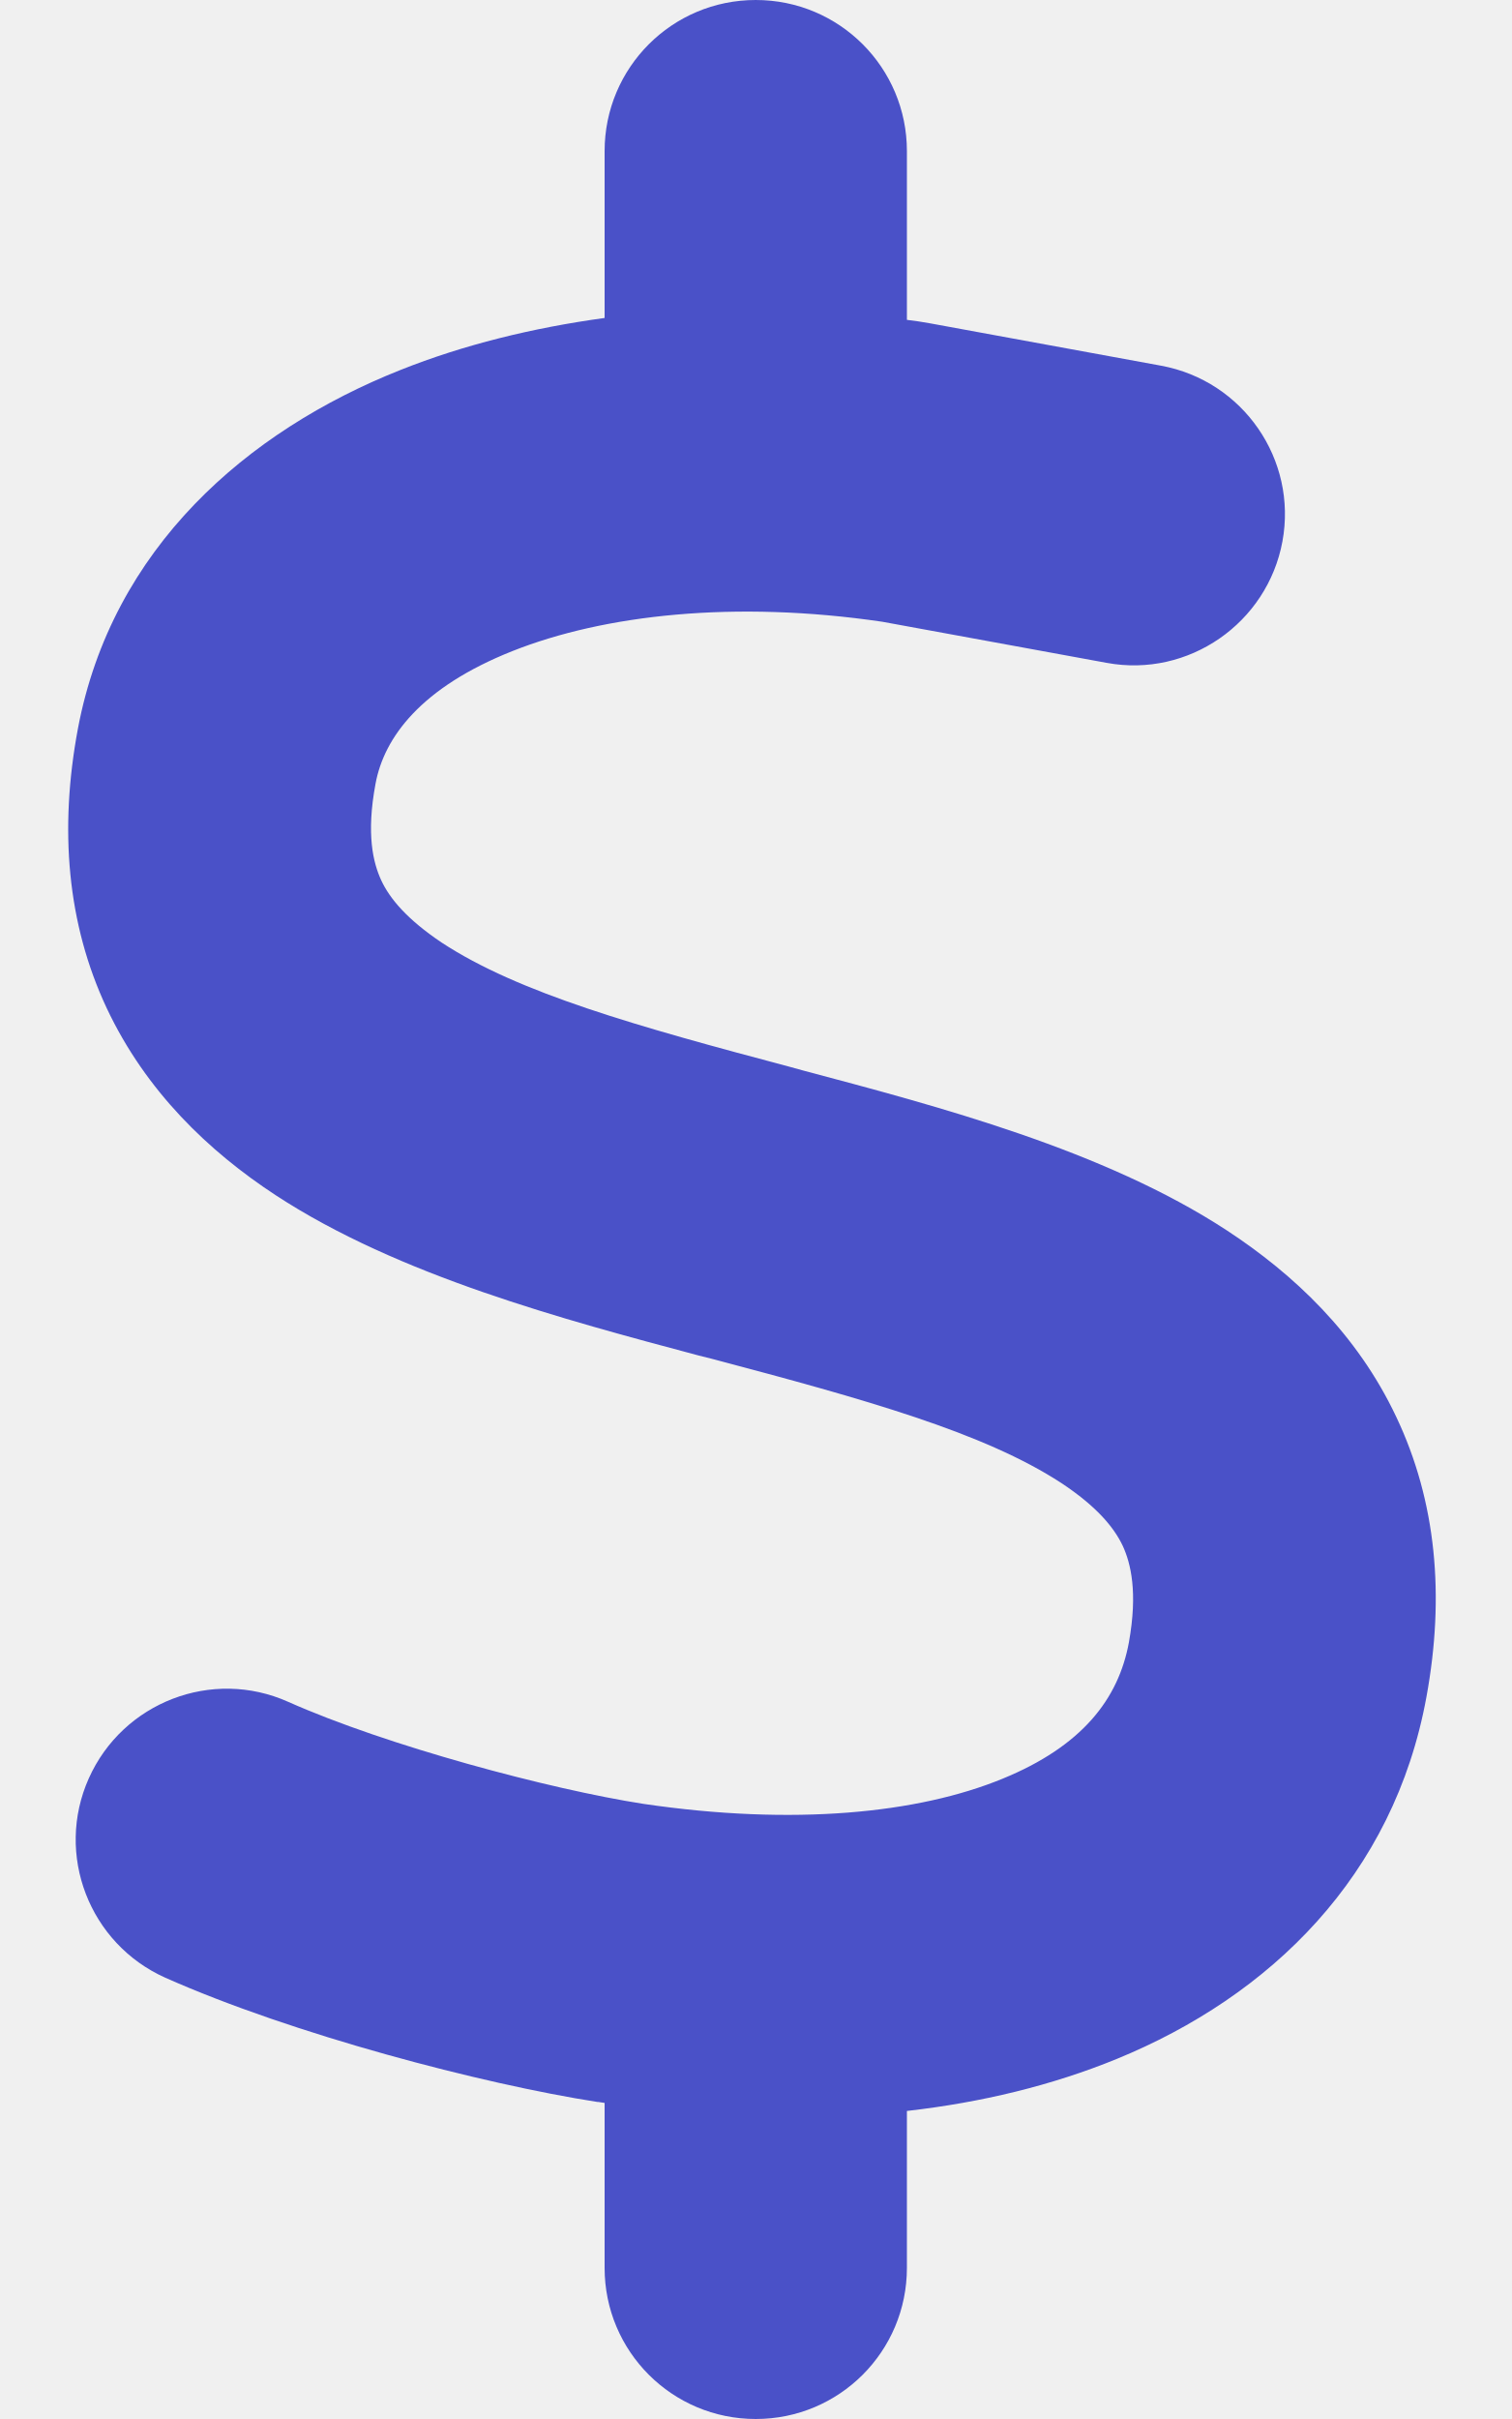
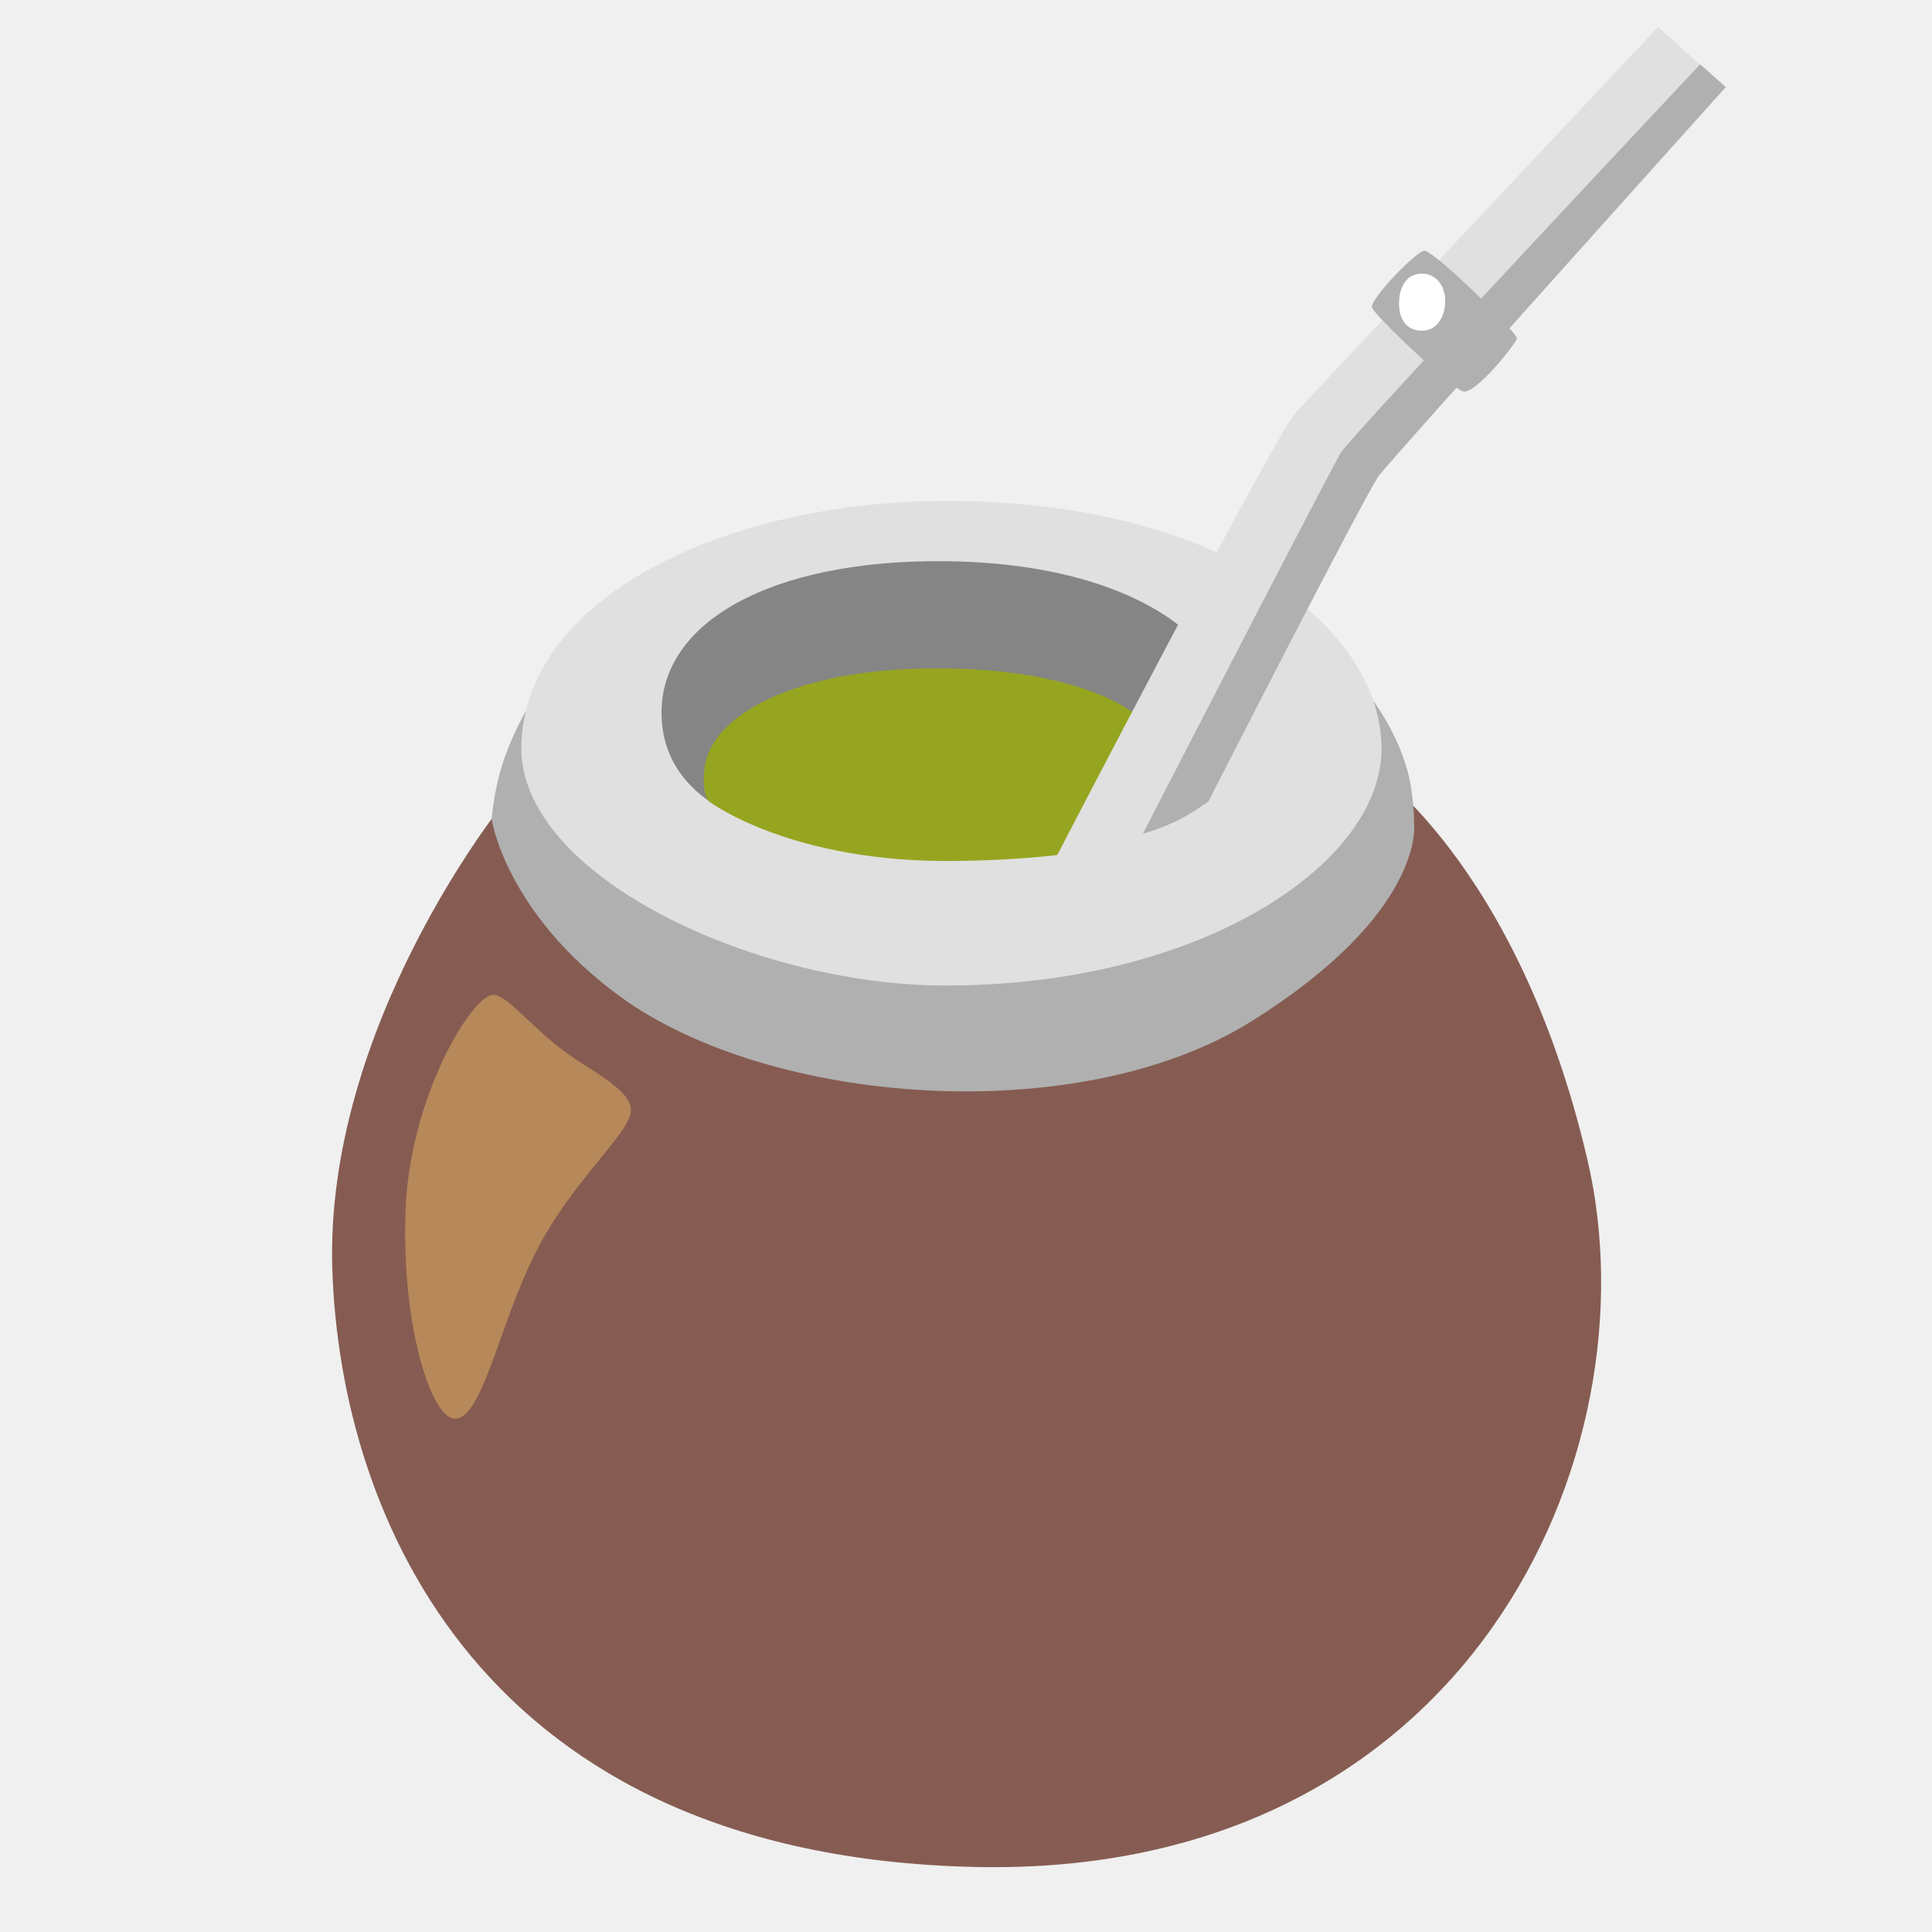
- <svg xmlns="http://www.w3.org/2000/svg" viewBox="0 0 320 512">
+ <svg xmlns="http://www.w3.org/2000/svg" width="1em" height="1em" viewBox="0 0 128 128">
  <g fill="#4A51C8" stroke="none">
-     <path d="M160 0c17.7 0 32 14.3 32 32V67.7c1.6 .2 3.1 .4 4.7 .7c.4 .1 .7 .1 1.1 .2l48 8.8c17.4 3.2 28.9 19.9 25.7 37.2s-19.9 28.9-37.2 25.7l-47.5-8.7c-31.3-4.6-58.9-1.5-78.3 6.2s-27.2 18.3-29 28.1c-2 10.7-.5 16.7 1.2 20.4c1.8 3.9 5.5 8.3 12.8 13.2c16.3 10.7 41.3 17.7 73.7 26.3l2.9 .8c28.6 7.6 63.6 16.8 89.6 33.8c14.2 9.3 27.6 21.9 35.9 39.5c8.5 17.9 10.3 37.9 6.4 59.2c-6.9 38-33.1 63.4-65.6 76.7c-13.7 5.6-28.6 9.2-44.4 11V480c0 17.7-14.3 32-32 32s-32-14.3-32-32V445.1c-.4-.1-.9-.1-1.3-.2l-.2 0 0 0c-24.4-3.8-64.5-14.3-91.5-26.3c-16.1-7.2-23.4-26.1-16.2-42.2s26.1-23.4 42.2-16.2c20.9 9.3 55.3 18.5 75.2 21.6c31.9 4.7 58.2 2 76-5.3c16.9-6.9 24.6-16.9 26.8-28.9c1.9-10.6 .4-16.7-1.3-20.4c-1.9-4-5.6-8.4-13-13.3c-16.4-10.7-41.5-17.7-74-26.3l-2.8-.7 0 0C119.4 279.3 84.4 270 58.4 253c-14.2-9.3-27.5-22-35.8-39.6c-8.4-17.9-10.1-37.9-6.1-59.2C23.7 116 52.3 91.2 84.8 78.3c13.3-5.3 27.9-8.9 43.2-11V32c0-17.7 14.3-32 32-32z" />
+     <path fill="#865c52" d="M33.36 53.21S21.45 67.95 22.02 84.2s9.83 38.74 42.52 39.49c32.69.76 45.2-27.3 40.63-46.86c-4.64-19.87-14.74-26.27-14.74-26.27z" />
+     <path fill="#b0b0b0" d="M32.58 54.3s.08-1.69.73-3.74c.59-1.88 1.7-3.77 1.7-3.77s15.61 10.5 16.22 10.81s18.46 3.79 19.79 3.18c1.33-.62 16-8.51 17.13-8.92c1.13-.41 2.67-5.64 2.67-5.64s1.67 2.06 2.44 4.89c.45 1.64.43 3.56.43 3.56s.66 5.84-10.77 12.99c-11.49 7.18-31.94 5.58-41.84-1.64c-7.59-5.55-8.5-11.72-8.5-11.72" />
+     <path fill="#e0e0e0" d="M63.33 33.19c-14.97-.17-28.59 6.28-28.79 16.23c-.18 8.51 15.24 15.79 27.87 15.87c16.92.1 29.12-7.97 29.12-15.69c0-7.79-10.05-16.2-28.2-16.41" />
+     <path fill="#858585" d="M78.86 42.12s-4.21-4.85-16.35-4.94c-11.41-.09-18.85 4.04-18.68 10.24c.18 6.92 9.14 7.87 9.14 7.87l23.11-3.55z" />
+     <path fill="#96a520" d="M75.09 47.24s-3.41-2.96-13.03-2.96s-14.91 3.23-15.36 6.47c-.26 1.87.27 2.34.27 2.34s5.39 4.13 16.53 3.95s12.76-2.16 12.76-2.16z" />
+     <path fill="#e0e0e0" d="M69.52 57.66s15-28.93 16.35-30.36s23.98-25.51 23.98-25.51l3.41 3.05l-6.74 7.46S89.81 30.81 89.54 31.61c-.27.81-9.07 18.77-9.43 19.4c-.36.63-1.98 6.92-2.34 7.01c-.35.09-8.25-.36-8.25-.36" />
+     <path fill="#b0b0b0" d="M75.72 55.23s12.4-24.07 13.12-25.24c.72-1.17 23.8-25.73 23.8-25.73l1.7 1.51S92.02 30.6 91.36 31.51c-.94 1.29-11.3 21.59-11.3 21.59s-1.02.73-1.79 1.13c-1.4.72-2.55 1-2.55 1" />
+     <path fill="#b0b0b0" d="M94.4 16.61c-.45-.1-3.68 3.23-3.5 3.77c.18.54 5.2 5.28 6.01 5.55s3.5-3.14 3.59-3.5c.09-.36-5.29-5.64-6.1-5.82" />
+     <path fill="#fff" d="M94.22 18.13c-1.09 0-1.5.94-1.53 1.89c-.03 1.08.45 1.89 1.53 1.89s1.53-1.08 1.53-1.98s-.54-1.8-1.53-1.8" />
+     <path fill="#b78859" d="M32.71 65.91c-1.36-.11-5.63 6.76-5.85 14.49c-.23 7.73 1.76 13.41 3.18 13.58c1.88.23 2.96-6.02 5.4-10.91c2.42-4.85 6.42-8.07 6.36-9.55c-.06-1.48-3.07-2.73-5-4.32c-1.93-1.58-3.22-3.21-4.09-3.29" />
  </g>
</svg>
